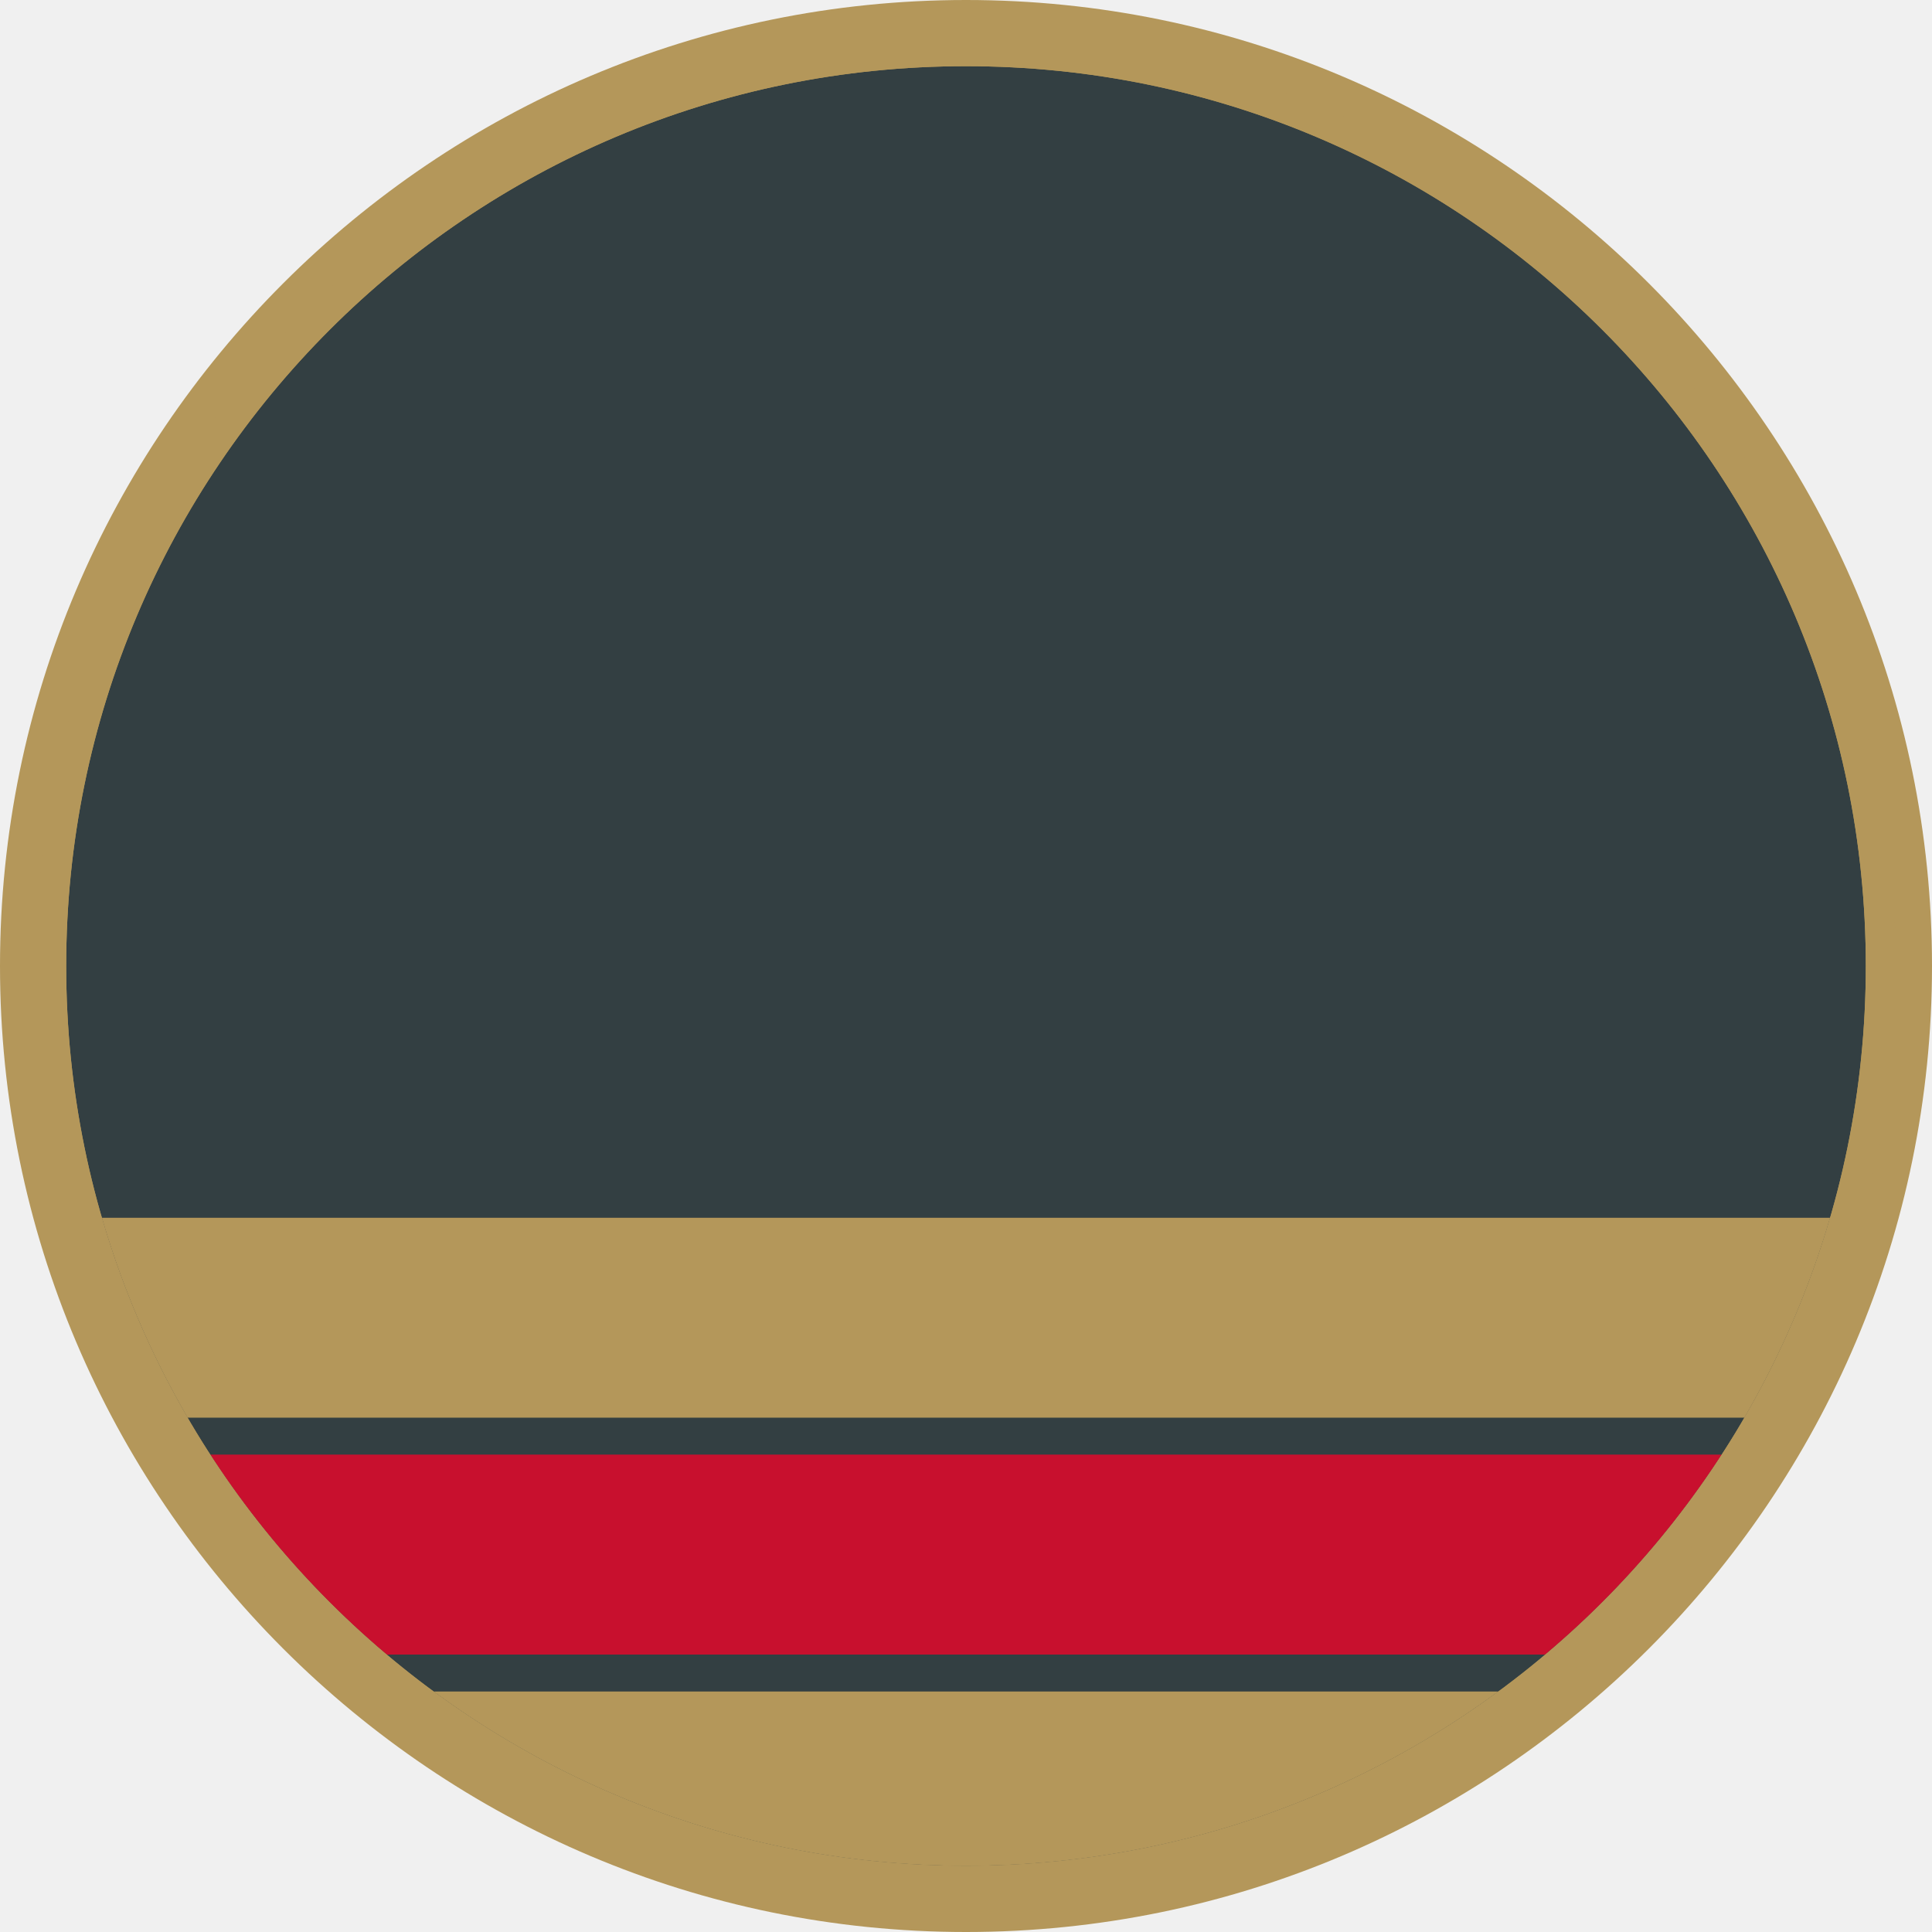
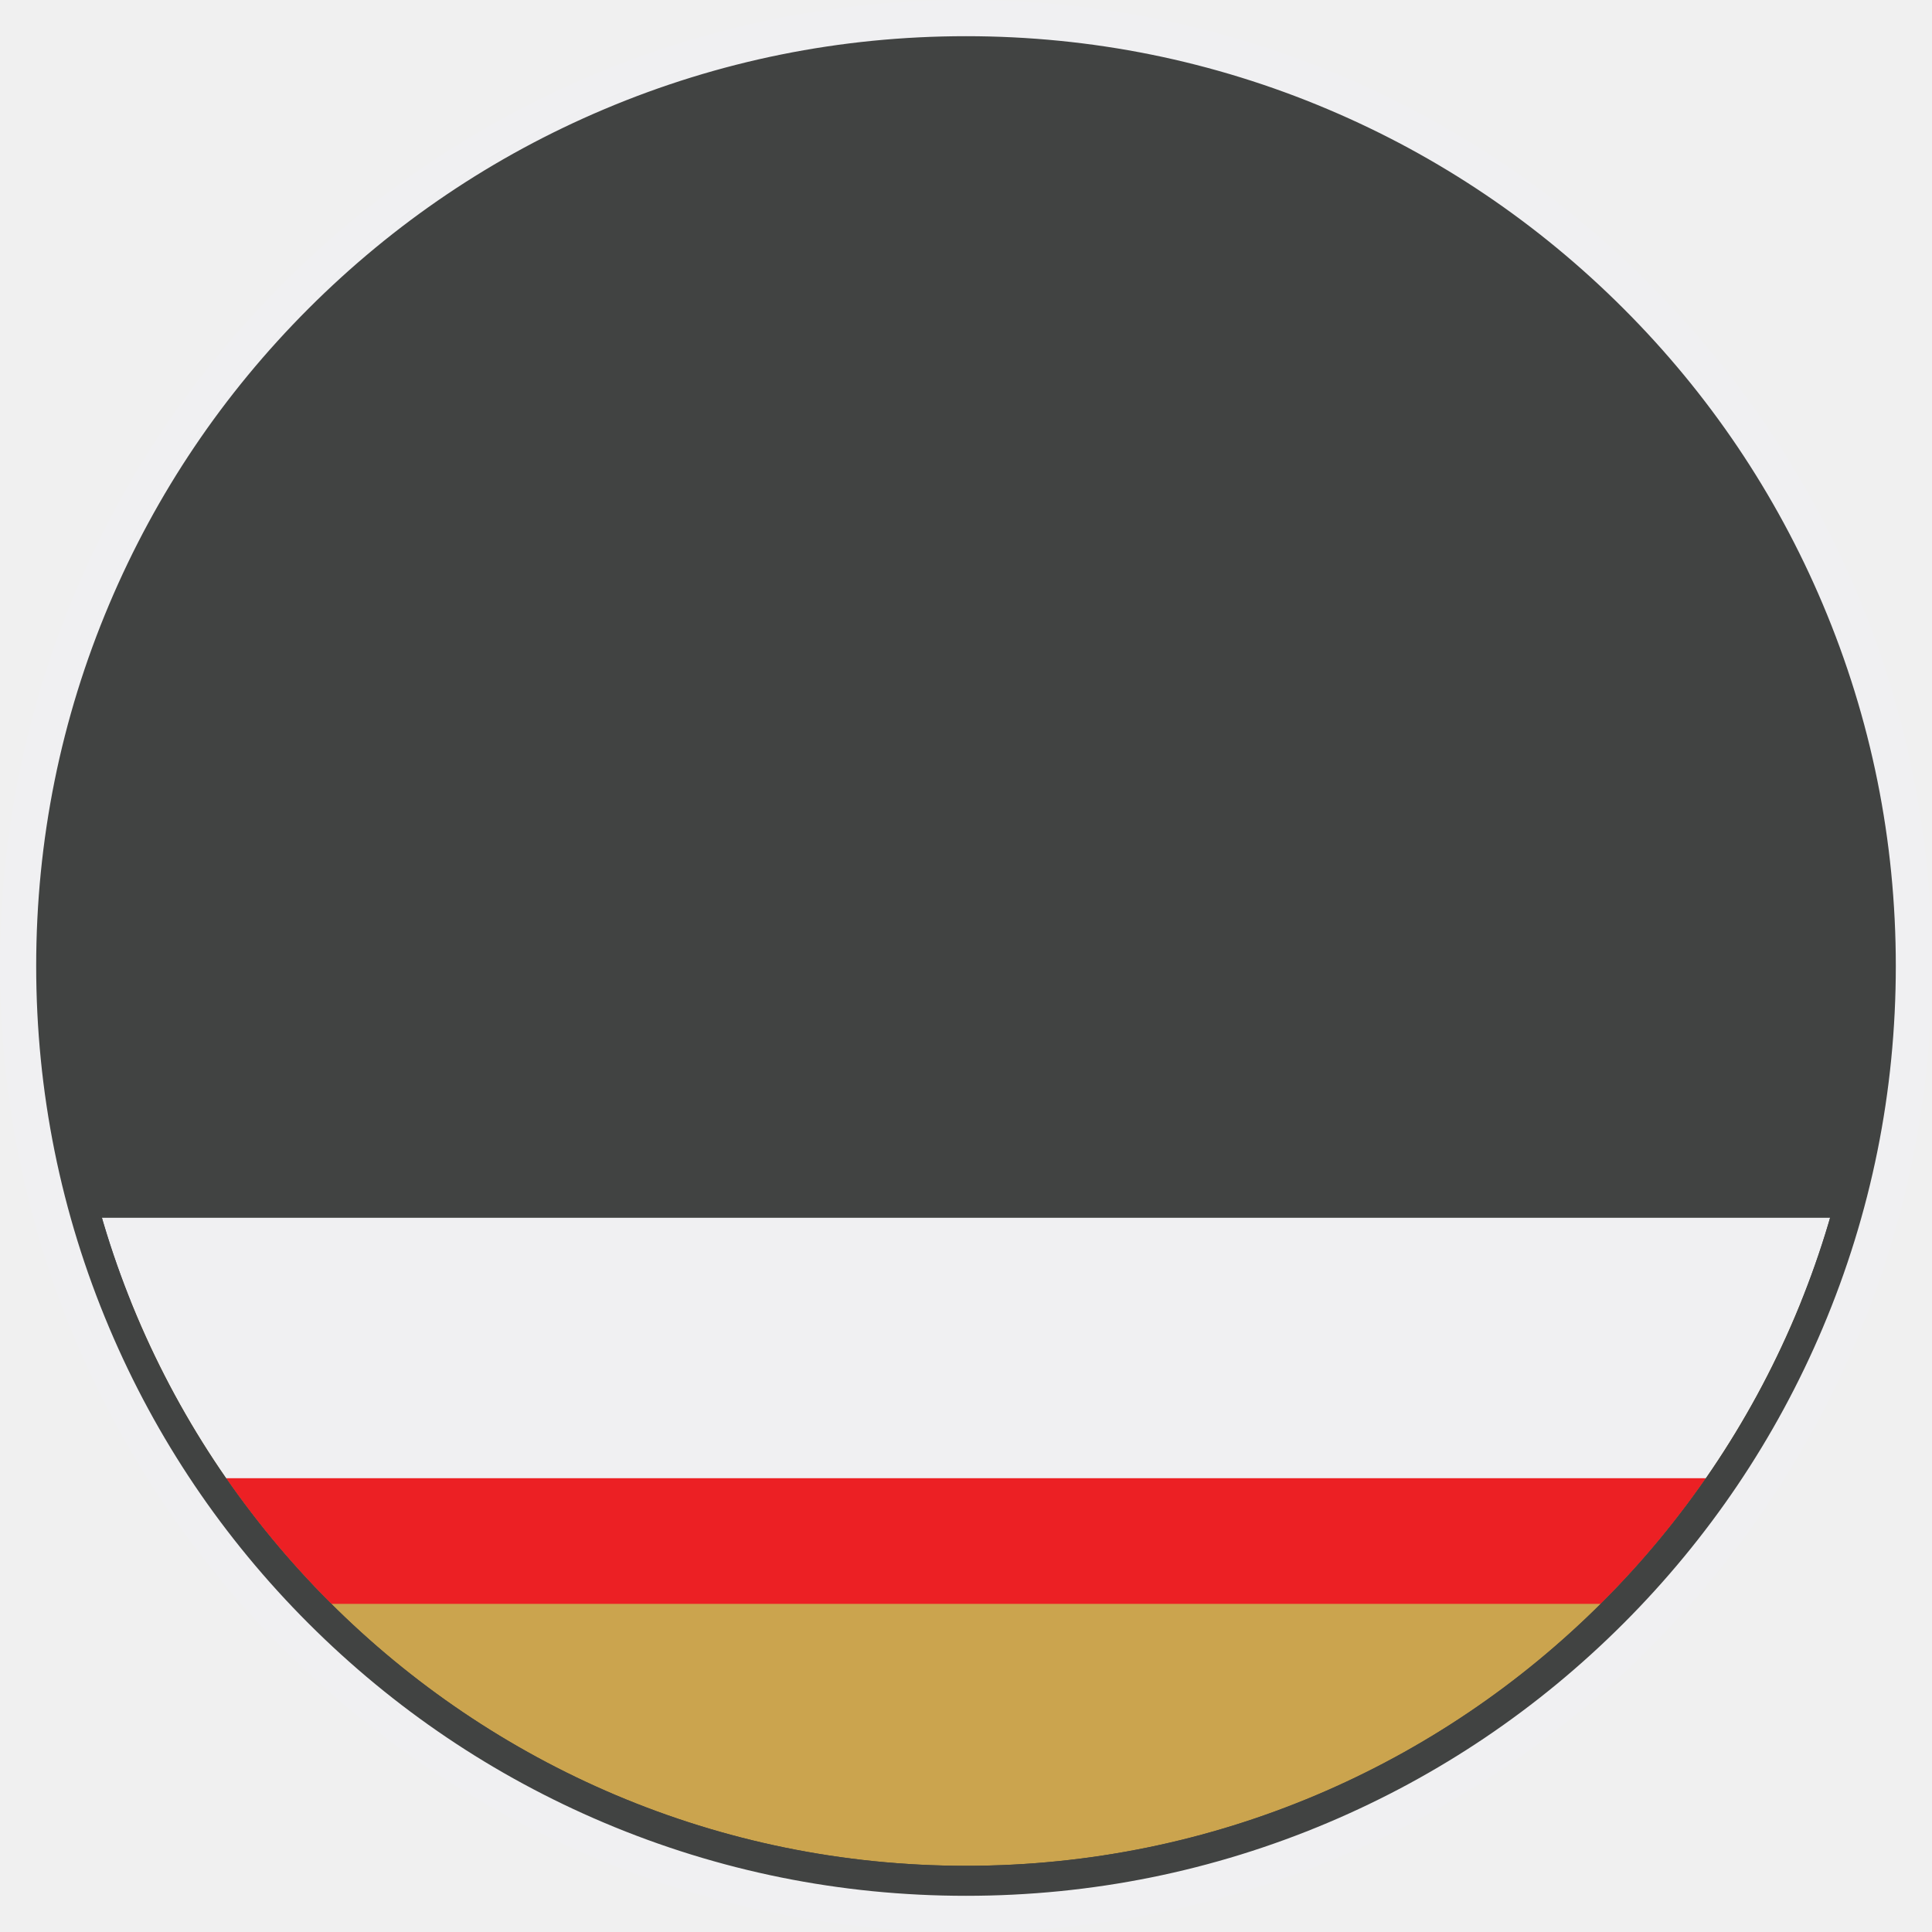
- <svg xmlns="http://www.w3.org/2000/svg" viewBox="0 0 1034.96 1034.96" data-fill="#ffffff" data-stroke="#B4975A">
+ <svg xmlns="http://www.w3.org/2000/svg" data-vb="600" data-num-size="216.08" data-num-base="235.78" data-num-fill="#f0f0f2" data-num-spacing="0" data-name-size="76.17" data-name-base="338.93" data-name-fill="#fff" data-name-spacing=".07" data-name-maxw="523.44" data-stroke="none" id="VGK-Layer_1" viewBox="0 0 600 600">
  <defs>
-     <clipPath id="VGK-disc">
-       <rect x="35.46" y="35.46" width="964.04" height="964.04" rx="482.02" ry="482.02" />
+     <style>.VGK-cls-1 {fill: #cba44e;}.VGK-cls-2 {fill: #fff;font-size: 76.17px;}.VGK-cls-2, .VGK-cls-3 {font-family: NHLNewJersey, 'NHL New Jersey';}.VGK-cls-4 {fill: #414342;}.VGK-cls-5 {fill: none;}.VGK-cls-6 {letter-spacing: .07em;}.VGK-cls-7 {letter-spacing: 0em;}.VGK-cls-8 {letter-spacing: .08em;}.VGK-cls-9, .VGK-cls-3 {fill: #f0f0f2;}.VGK-cls-10 {fill: #ec2024;}.VGK-cls-3 {font-size: 216.08px;letter-spacing: 0em;}.VGK-cls-11 {clip-path: url(#VGK-clippath);}</style>
+     <clipPath id="VGK-clippath">
+       <rect class="VGK-cls-5" x="20.56" y="20.56" width="558.89" height="558.89" rx="279.44" ry="279.44" />
    </clipPath>
  </defs>
-   <path fill="#B4975A" d="M517.48,0C232.14,0,0,232.14,0,517.48s232.14,517.48,517.48,517.48,517.48-232.14,517.48-517.48S802.82,0,517.48,0ZM517.48,967.46c-248.52,0-449.98-201.46-449.98-449.98S268.96,67.5,517.48,67.5s449.98,201.46,449.98,449.98-201.46,449.98-449.98,449.98Z" />
-   <rect fill="#333F42" x="35.46" y="35.46" width="964.04" height="964.04" rx="482.02" ry="482.02" />
-   <g clip-path="url(#VGK-disc)">
-     <rect fill="#B4975A" x="-73.92" y="652.36" width="1182.79" height="107.09" />
-     <rect fill="#C8102E" x="-73.92" y="779.24" width="1182.79" height="107.09" />
-     <rect fill="#B4975A" x="-73.92" y="906.13" width="1182.79" height="107.09" />
+   <path class="VGK-cls-9" d="M300,0C134.58,0,0,134.58,0,300s134.58,300,300,300,300-134.58,300-300S465.42,0,300,0ZM300,560.87c-144.07,0-260.87-116.8-260.87-260.87S155.93,39.13,300,39.13s260.87,116.8,260.87,260.87-116.8,260.87-260.87,260.87Z" />
+   <g>
+     <rect class="VGK-cls-4" x="18.19" y="18.19" width="563.61" height="563.61" rx="281.81" ry="281.81" />
+     <g class="VGK-cls-11">
+       <rect class="VGK-cls-1" x="-12.71" y="404.02" width="685.7" height="175.42" />
+       <rect class="VGK-cls-9" x="-42.85" y="378.19" width="685.7" height="81.07" />
+       <rect class="VGK-cls-10" x="-32.8" y="459.08" width="685.7" height="39.01" />
+     </g>
+     <g id="VGK-lettering" />
+     <path class="VGK-cls-4" d="M300,20.56c154.33,0,279.44,125.11,279.44,279.44s-125.11,279.44-279.44,279.44S20.56,454.33,20.56,300,145.67,20.56,300,20.56h0ZM300,11.24c-38.98,0-76.79,7.64-112.4,22.7-34.39,14.54-65.27,35.36-91.78,61.88-26.52,26.52-47.34,57.4-61.88,91.78-15.06,35.61-22.7,73.42-22.7,112.4s7.64,76.79,22.7,112.4c14.54,34.39,35.36,65.27,61.88,91.78s57.4,47.33,91.78,61.88c35.61,15.06,73.42,22.7,112.4,22.7s76.79-7.64,112.4-22.7c34.39-14.54,65.27-35.36,91.78-61.88,26.52-26.52,47.33-57.4,61.88-91.78,15.06-35.61,22.7-73.42,22.7-112.4s-7.64-76.79-22.7-112.4c-14.54-34.39-35.36-65.27-61.88-91.78-26.52-26.52-57.4-47.34-91.78-61.88-35.61-15.06-73.42-22.7-112.4-22.7h0Z" />
  </g>
-   <g id="VGK-lettering" />
-   <path fill="#B4975A" d="M517.48,35.46c266.21,0,482.02,215.81,482.02,482.02s-215.81,482.02-482.02,482.02S35.46,783.69,35.46,517.48,251.27,35.46,517.48,35.46h0ZM517.48,19.39c-67.23,0-132.47,13.17-193.88,39.15-59.31,25.09-112.58,61-158.32,106.74-45.74,45.74-81.65,99-106.74,158.32-25.98,61.42-39.15,126.65-39.15,193.88s13.17,132.47,39.15,193.88c25.09,59.31,61,112.58,106.74,158.32s99,81.65,158.32,106.74c61.42,25.98,126.65,39.15,193.88,39.15s132.47-13.17,193.88-39.15c59.31-25.09,112.58-61,158.32-106.74s81.65-99,106.74-158.32c25.98-61.42,39.15-126.65,39.15-193.88s-13.17-132.47-39.15-193.88c-25.09-59.31-61-112.58-106.74-158.32-45.74-45.74-99-81.65-158.32-106.74-61.42-25.98-126.65-39.15-193.88-39.15h0Z" />
</svg>
